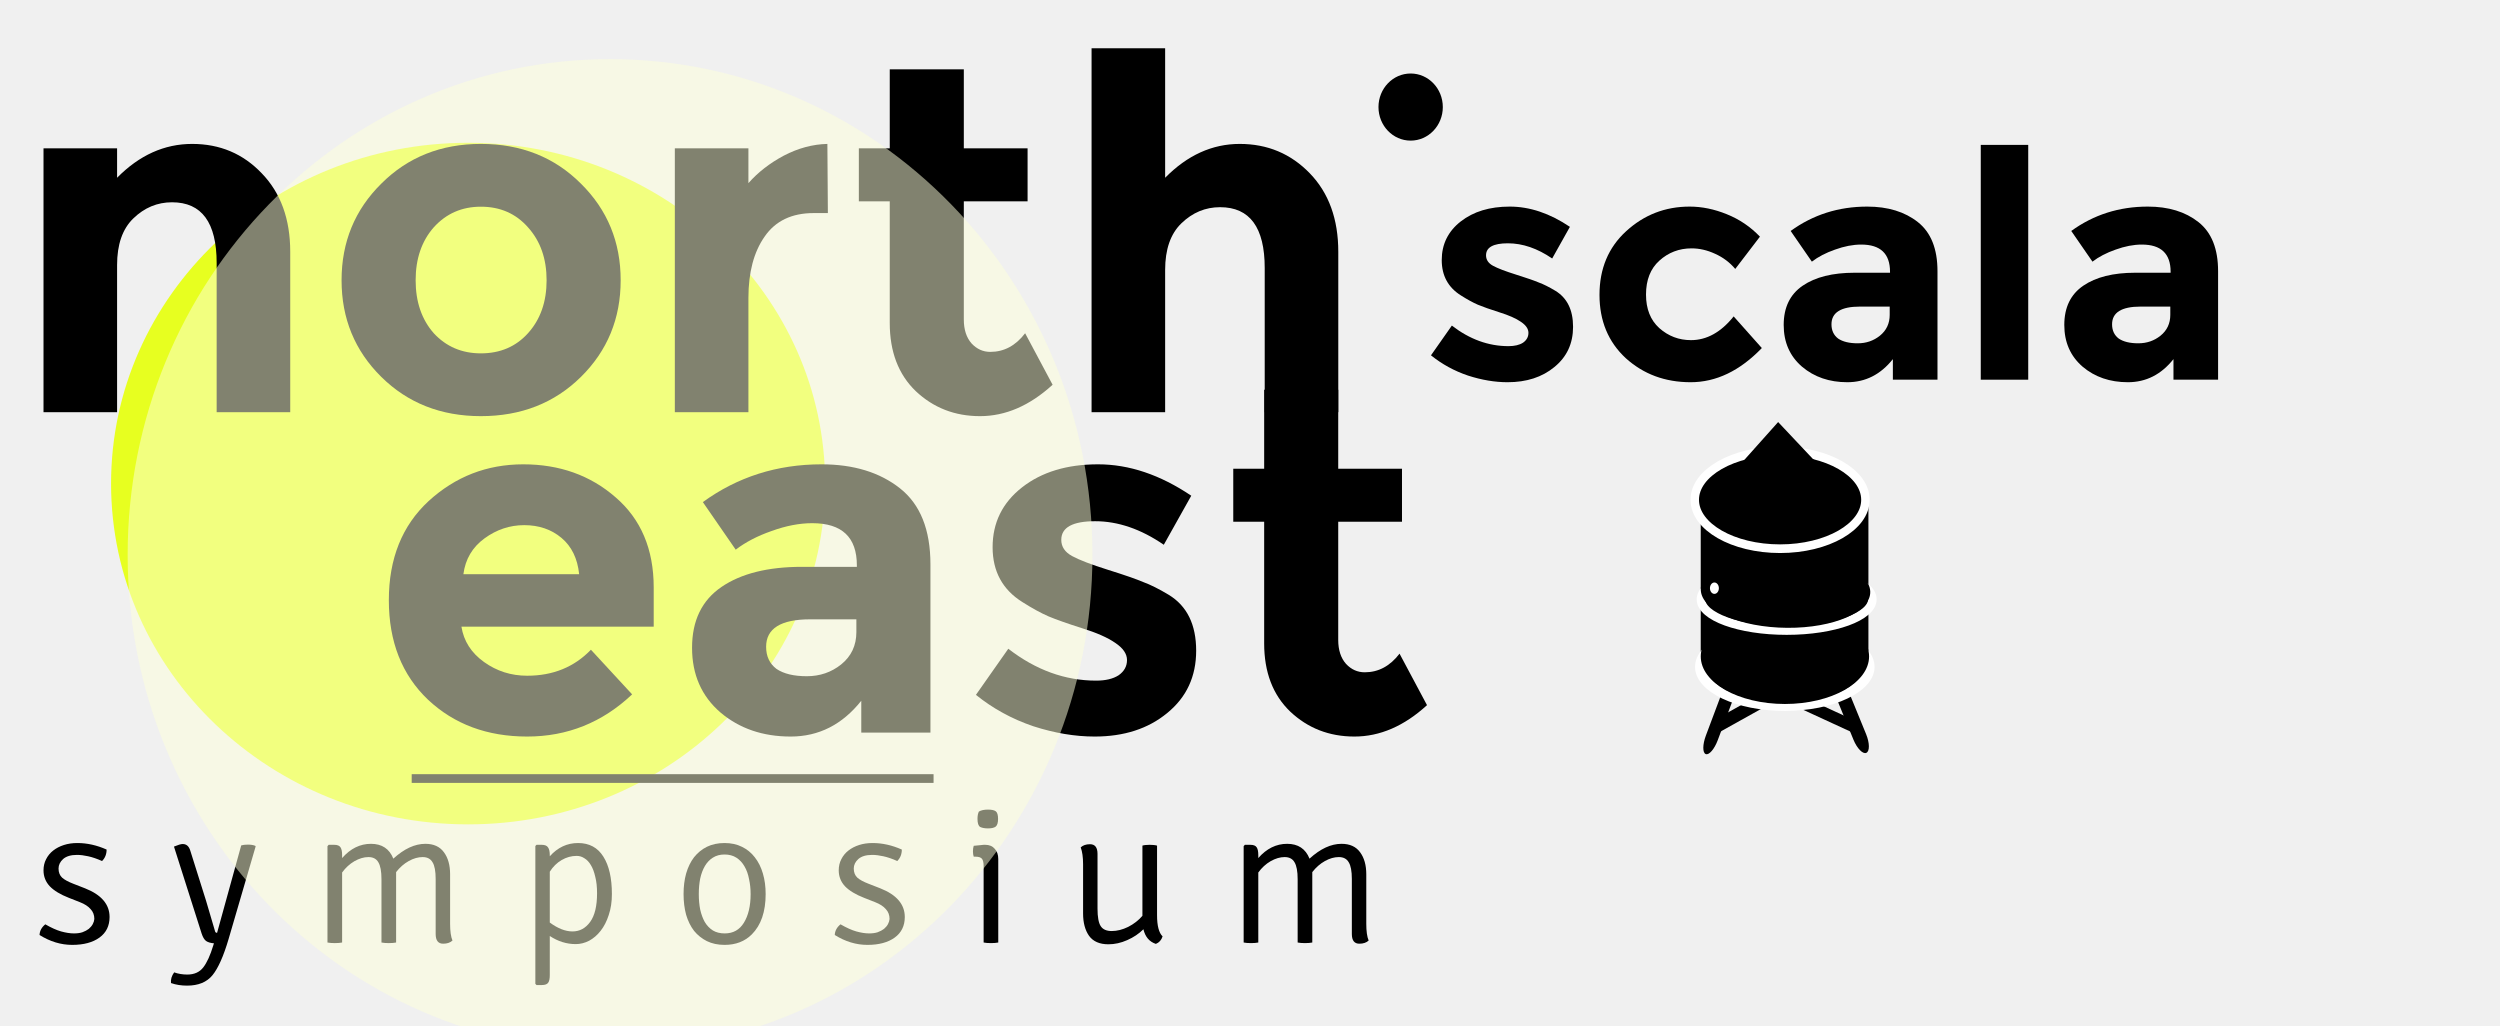
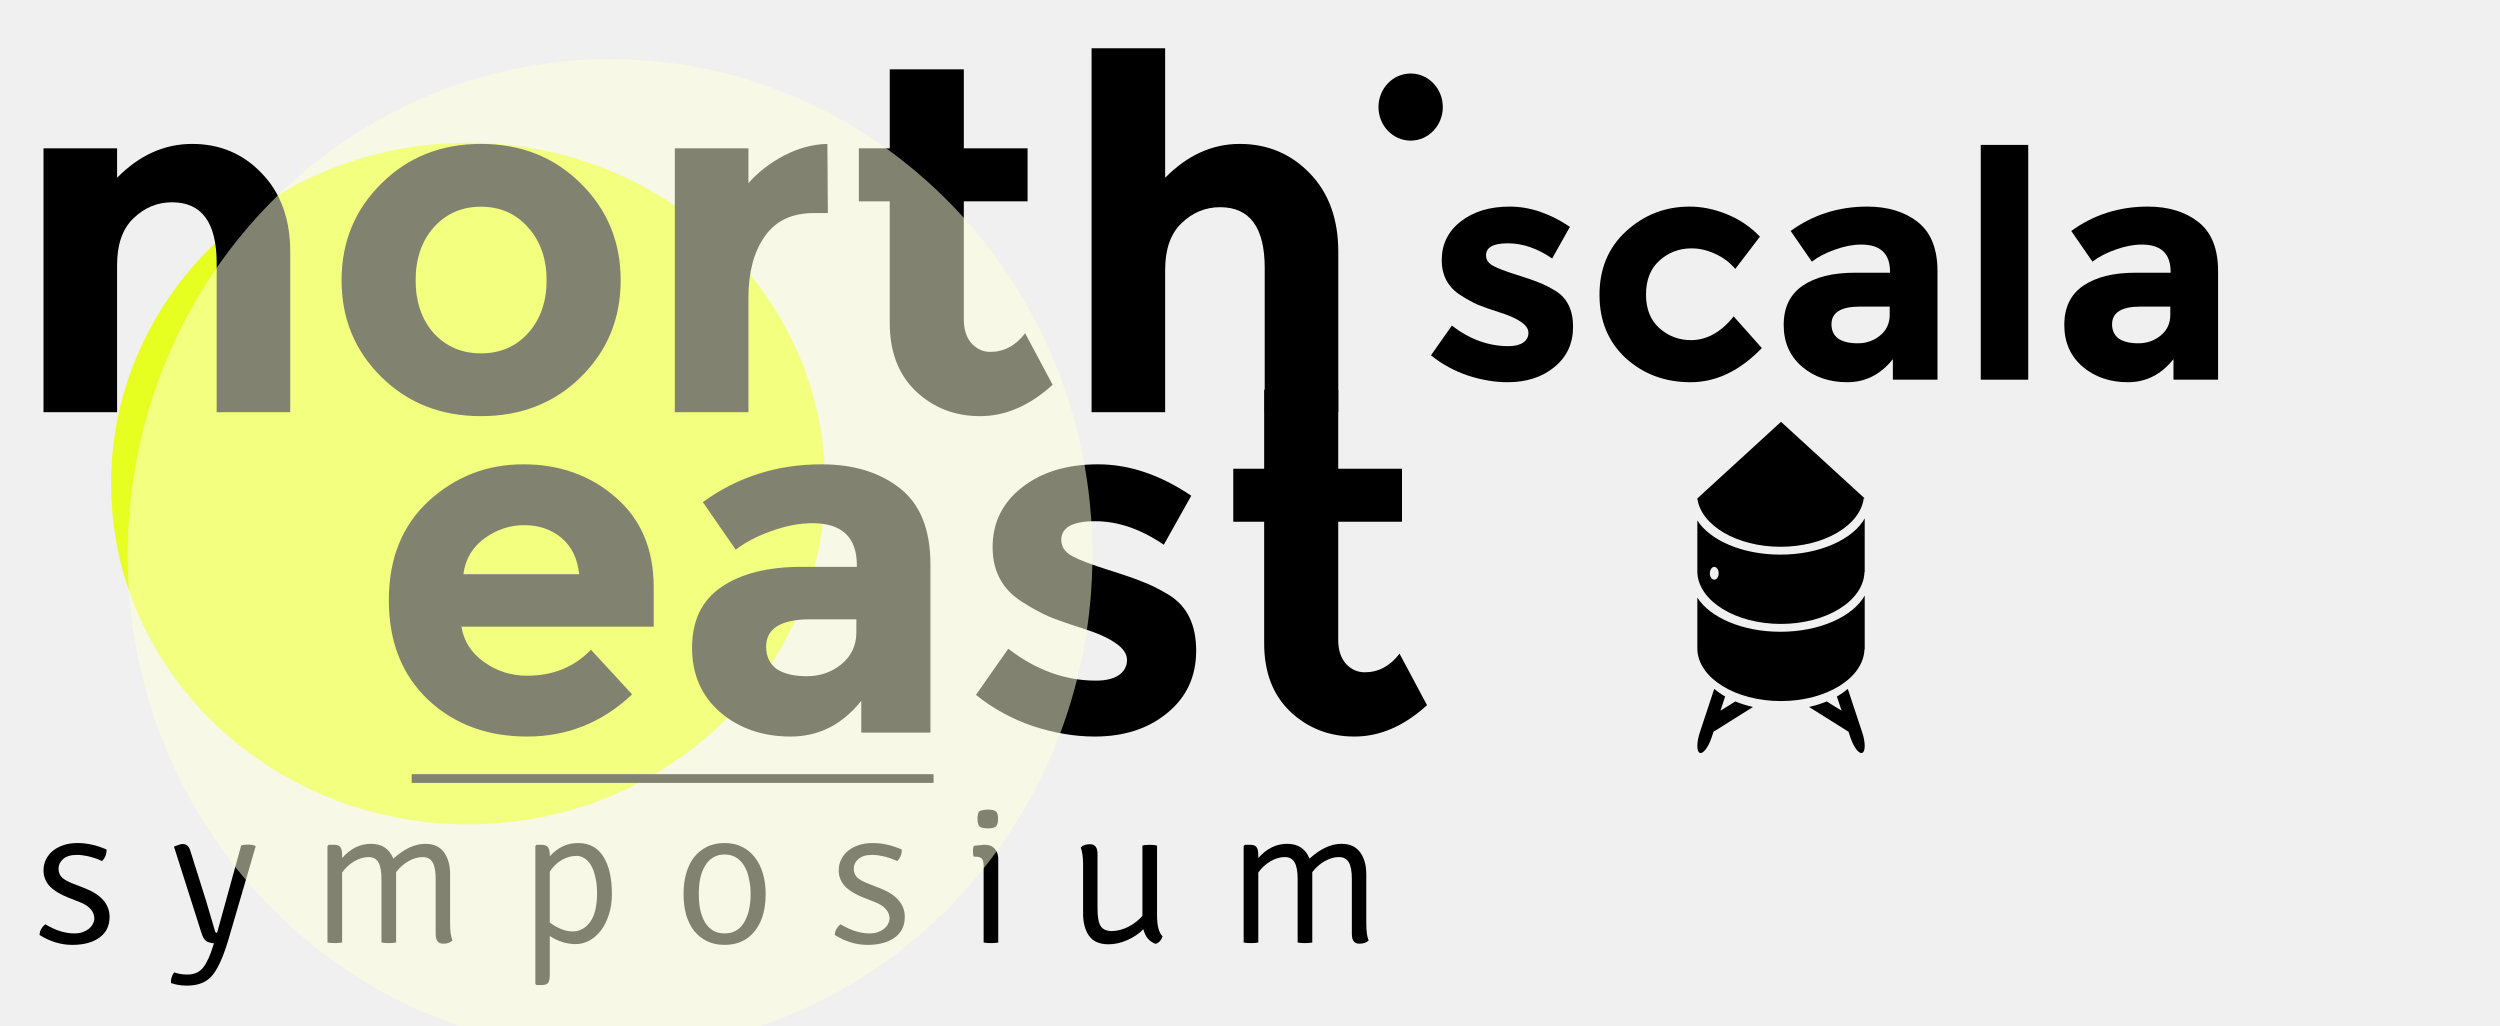
<svg xmlns="http://www.w3.org/2000/svg" width="632.011" height="259.172" id="svg2" version="1.1">
  <defs id="defs4">
    </defs>
  <g id="layer3" style="display:inline" transform="translate(5.984908,48.84875)">
    <rect style="fill:#000000;fill-opacity:0" id="rect3026" width="278.5" height="83.5" x="103" y="395.862" rx="14.293" ry="14.458" />
    <rect style="fill:#000000;fill-opacity:0" id="rect3028" width="238" height="94" x="109.5" y="384.362" rx="14.293" ry="14.458" />
    <rect style="fill:#000000;fill-opacity:0" id="rect3798" width="245.5" height="94.5" x="108.5" y="384.362" rx="14.293" ry="14.458" />
    <rect style="fill:#000000;fill-opacity:0" id="rect3800" width="272.5" height="127" x="103.5" y="388.362" rx="14.293" ry="14.458" />
    <path style="fill:#e7ff20;fill-opacity:0.997;stroke:none" id="path3821" d="m 231.938,102.591 c 0,52.698 -45.513,95.417 -101.656,95.417 -56.143,0 -101.656,-42.72 -101.656,-95.417 0,-52.698 45.513,-95.417 101.656,-95.417 56.143,0 101.656,42.72 101.656,95.417 z" transform="matrix(0.8878638,0,0,0.9029202,-3.322113,-19.22978)" />
  </g>
  <g id="layer2" style="display:none" transform="translate(5.984908,48.84875)">
    <text xml:space="preserve" style="font-size:124px;font-style:normal;font-variant:normal;font-weight:bold;font-stretch:normal;text-align:start;line-height:125%;letter-spacing:0px;word-spacing:0px;writing-mode:lr-tb;text-anchor:start;fill:#000000;fill-opacity:0.997;stroke:none;font-family:Montserrat;-inkscape-font-specification:Montserrat Bold" x="-3.789" y="55.362" id="text2987">
      <tspan id="tspan2989" x="-3.789" y="55.362">north</tspan>
    </text>
    <text xml:space="preserve" style="font-size:124px;font-style:normal;font-variant:normal;font-weight:bold;font-stretch:normal;text-align:start;line-height:125%;letter-spacing:0px;word-spacing:0px;writing-mode:lr-tb;text-anchor:start;fill:#000000;fill-opacity:0.997;stroke:none;font-family:Montserrat" x="86.687" y="136.362" id="text2991">
      <tspan id="tspan2993" x="86.687" y="136.362">east</tspan>
    </text>
  </g>
  <g transform="translate(5.984908,48.84875)" style="display:inline" id="g3030">
    <g style="font-size:124px;font-style:normal;font-variant:normal;font-weight:bold;font-stretch:normal;text-align:start;line-height:125%;letter-spacing:0px;word-spacing:0px;writing-mode:lr-tb;text-anchor:start;fill:#000000;fill-opacity:0.997;stroke:none;font-family:Montserrat;-inkscape-font-specification:Montserrat Bold" id="text3032">
      <path d="m 23.615,18.162 0,37.2 -18.6,0 0,-66.712 18.6,0 0,7.44 c 5.621,-5.704 11.945,-8.556 18.972,-8.556 7.027,6.7e-5 12.896,2.48 17.608,7.44 4.795,4.96 7.192,11.573 7.192,19.84 l 0,40.548 -18.6,0 0,-37.696 C 48.787,7.416 45.026,2.29 37.503,2.29 c -3.72,5.31e-5 -6.985,1.364 -9.796,4.092 -2.728,2.645 -4.092,6.572 -4.092,11.78" style="" id="path3041" />
      <path d="m 99.09,22.006 c -2.4e-5,5.456 1.529,9.92 4.588,13.392 3.141,3.389 7.109,5.084 11.904,5.084 4.877,1.4e-5 8.845,-1.695 11.904,-5.084 3.141,-3.472 4.712,-7.936 4.712,-13.392 -5e-5,-5.456 -1.571,-9.92 -4.712,-13.392 -3.059,-3.472 -7.027,-5.208 -11.904,-5.208 -4.795,5.2e-5 -8.763,1.736 -11.904,5.208 -3.059,3.472 -4.588,7.936 -4.588,13.392 m 51.832,0 c -7e-5,9.672 -3.348,17.815 -10.044,24.428 -6.696,6.613 -15.128,9.92 -25.296,9.92 -10.085,-10e-7 -18.476,-3.307 -25.172,-9.92 -6.696,-6.613 -10.044,-14.756 -10.044,-24.428 -5e-6,-9.672 3.348,-17.815 10.044,-24.428 6.696,-6.696 15.087,-10.044 25.172,-10.044 10.168,6.7e-5 18.6,3.348 25.296,10.044 6.696,6.613 10.044,14.756 10.044,24.428" style="" id="path3043" />
      <path d="m 199.709,5.018 c -5.539,5.04e-5 -9.672,1.984 -12.4,5.952 -2.728,3.885 -4.092,9.052 -4.092,15.5 l 0,28.892 -18.6,0 0,-66.712 18.6,0 0,8.804 c 2.397,-2.728 5.373,-5.043 8.928,-6.944 3.637,-1.901 7.316,-2.893 11.036,-2.976 l 0.124,17.484 -3.596,0" style="" id="path3045" />
      <path d="m 237.672,2.042 0,29.884 c -3e-5,2.563 0.661,4.588 1.984,6.076 1.323,1.405 2.893,2.108 4.712,2.108 3.472,1.5e-5 6.407,-1.571 8.804,-4.712 l 6.944,13.02 c -5.787,5.291 -11.904,7.936 -18.352,7.936 -6.365,-10e-7 -11.78,-2.108 -16.244,-6.324 -4.381,-4.216 -6.572,-9.961 -6.572,-17.236 l 0,-30.752 -7.812,0 0,-13.392 7.812,0 0,-19.964 18.724,0 0,19.964 16.12,0 0,13.392 -16.12,0" style="" id="path3047" />
      <path d="m 288.568,19.402 0,35.96 -18.6,0 0,-92.008 18.6,0 0,32.736 c 5.621,-5.704 11.904,-8.556 18.848,-8.556 7.027,6.7e-5 12.937,2.48 17.732,7.44 4.795,4.96 7.192,11.573 7.192,19.84 l 0,40.548 -18.6,0 0,-36.456 c -6e-5,-10.251 -3.761,-15.376 -11.284,-15.376 -3.72,5.18e-5 -6.985,1.364 -9.796,4.092 -2.728,2.645 -4.092,6.572 -4.092,11.78" style="" id="path3049" />
    </g>
    <g style="font-size:124px;font-style:normal;font-variant:normal;font-weight:bold;font-stretch:normal;text-align:start;line-height:125%;letter-spacing:0px;word-spacing:0px;writing-mode:lr-tb;text-anchor:start;fill:#000000;fill-opacity:0.997;stroke:none;font-family:Montserrat" id="text3036" transform="translate(0.5441265,0)">
      <path d="m 153.275,126.69 c -7.523,7.109 -16.368,10.664 -26.536,10.664 -10.085,0 -18.435,-3.1 -25.048,-9.3 -6.613,-6.283 -9.92,-14.673 -9.92,-25.172 -5e-6,-10.499 3.348,-18.848 10.044,-25.048 6.779,-6.2 14.756,-9.3 23.932,-9.3 9.176,6.8e-5 16.947,2.769 23.312,8.308 6.448,5.539 9.672,13.144 9.672,22.816 l 0,9.92 -48.608,0 c 0.579,3.637 2.48,6.613 5.704,8.928 3.224,2.315 6.861,3.472 10.912,3.472 6.531,2e-5 11.904,-2.191 16.12,-6.572 l 10.416,11.284 m -13.392,-30.38 c -0.413,-3.968 -1.901,-7.027 -4.464,-9.176 -2.563,-2.149 -5.704,-3.224 -9.424,-3.224 -3.637,5.3e-5 -6.985,1.116 -10.044,3.348 -3.059,2.232 -4.836,5.249 -5.332,9.052 l 29.264,0" id="path3052" />
      <path d="m 228.69,136.362 -17.484,0 0,-8.06 c -4.795,6.035 -10.747,9.052 -17.856,9.052 -7.027,0 -12.937,-2.025 -17.732,-6.076 -4.795,-4.133 -7.192,-9.589 -7.192,-16.368 -1e-5,-6.861 2.48,-11.987 7.44,-15.376 4.96,-3.389 11.739,-5.084 20.336,-5.084 l 13.888,0 0,-0.372 c -5e-5,-7.109 -3.761,-10.664 -11.284,-10.664 -3.224,5.3e-5 -6.655,0.661 -10.292,1.984 -3.555,1.24 -6.572,2.811 -9.052,4.712 l -8.308,-12.028 c 8.763,-6.365 18.765,-9.548 30.008,-9.548 8.101,6.8e-5 14.715,2.025 19.84,6.076 5.125,4.051 7.688,10.457 7.688,19.22 l 0,42.532 m -18.724,-25.42 0,-3.224 -11.656,0 c -7.44,3e-5 -11.16,2.315 -11.16,6.944 -3e-5,2.397 0.868,4.257 2.604,5.58 1.819,1.24 4.381,1.86 7.688,1.86 3.307,2e-5 6.2,-0.992 8.68,-2.976 2.563,-2.067 3.844,-4.795 3.844,-8.184" id="path3054" />
      <path d="m 295.867,115.654 c -6e-5,6.531 -2.439,11.78 -7.316,15.748 -4.795,3.968 -10.912,5.952 -18.352,5.952 -4.96,0 -10.127,-0.868 -15.5,-2.604 -5.373,-1.819 -10.209,-4.464 -14.508,-7.936 l 8.184,-11.656 c 6.944,5.373 14.343,8.06 22.196,8.06 2.397,10e-6 4.299,-0.455 5.704,-1.364 1.405,-0.992 2.108,-2.273 2.108,-3.844 -5e-5,-1.571 -0.992,-3.017 -2.976,-4.34 -1.901,-1.323 -4.712,-2.563 -8.432,-3.72 -3.637,-1.157 -6.448,-2.149 -8.432,-2.976 -1.901,-0.827 -4.092,-2.025 -6.572,-3.596 -5.043,-3.141 -7.564,-7.771 -7.564,-13.888 -1e-5,-6.2 2.48,-11.243 7.44,-15.128 4.96,-3.885 11.367,-5.828 19.22,-5.828 7.853,6.8e-5 15.707,2.645 23.56,7.936 l -6.944,12.4 c -5.787,-3.968 -11.573,-5.952 -17.36,-5.952 -5.704,5.4e-5 -8.556,1.571 -8.556,4.712 -3e-5,1.736 0.909,3.1 2.728,4.092 1.819,0.992 4.836,2.149 9.052,3.472 4.216,1.323 7.192,2.356 8.928,3.1 1.819,0.661 3.968,1.736 6.448,3.224 4.629,2.811 6.944,7.523 6.944,14.136" id="path3056" />
      <path d="m 331.781,83.042 0,29.884 c -4e-5,2.563 0.661,4.588 1.984,6.076 1.323,1.405 2.893,2.108 4.712,2.108 3.472,2e-5 6.407,-1.571 8.804,-4.712 l 6.944,13.02 c -5.787,5.291 -11.904,7.936 -18.352,7.936 -6.365,0 -11.78,-2.108 -16.244,-6.324 -4.381,-4.216 -6.572,-9.961 -6.572,-17.236 l 0,-30.752 -7.812,0 0,-13.392 7.812,0 0,-19.964 18.724,0 0,19.964 16.12,0 0,13.392 -16.12,0" id="path3058" />
    </g>
  </g>
  <g id="layer9" style="display:inline" transform="translate(5.984908,48.84875)">
    <path style="fill:#000000;fill-opacity:1;stroke:none" d="m 358.764,-21.783 c 0,4.686 -3.641,8.485 -8.132,8.485 -4.491,0 -8.132,-3.799 -8.132,-8.485 0,-4.686 3.641,-8.485 8.132,-8.485 4.491,0 8.132,3.799 8.132,8.485 z" id="path3033" />
  </g>
  <g id="layer8" style="display:none" transform="translate(5.984908,48.84875)">
    <g style="font-size:50px;font-style:normal;font-variant:normal;font-weight:300;font-stretch:normal;text-align:justify;line-height:50%;letter-spacing:13px;word-spacing:0px;writing-mode:lr-tb;text-anchor:start;fill:#000000;fill-opacity:0.997;stroke:none;font-family:Signika;-inkscape-font-specification:Signika Light" id="text4162">
      <path d="m 4.015,187.523 c 0.033,-1.033 0.517,-1.933 1.45,-2.7 1.5,0.867 2.833,1.467 4,1.8 1.2,0.333 2.283,0.5 3.25,0.5 0.833,0 1.55,-0.1 2.15,-0.3 0.633,-0.233 1.167,-0.517 1.6,-0.85 0.433,-0.367 0.767,-0.767 1,-1.2 0.233,-0.433 0.367,-0.867 0.4,-1.3 -1.5e-5,-1 -0.317,-1.833 -0.95,-2.5 -0.6,-0.7 -1.5,-1.283 -2.7,-1.75 l -2.8,-1.1 c -2.133,-0.833 -3.733,-1.8 -4.8,-2.9 -1.067,-1.133 -1.6,-2.483 -1.6,-4.05 -2.9e-6,-1.033 0.217,-1.967 0.65,-2.8 0.433,-0.867 1.033,-1.6 1.8,-2.2 0.767,-0.6 1.667,-1.067 2.7,-1.4 1.033,-0.333 2.167,-0.5 3.4,-0.5 2.467,3e-5 4.933,0.55 7.4,1.65 -1.8e-5,1.167 -0.383,2.133 -1.15,2.9 -1.267,-0.567 -2.433,-0.967 -3.5,-1.2 -1.033,-0.233 -1.983,-0.35 -2.85,-0.35 -1.533,2e-5 -2.7,0.35 -3.5,1.05 -0.767,0.7 -1.15,1.5 -1.15,2.4 -6.7e-6,0.967 0.3,1.733 0.9,2.3 0.6,0.533 1.55,1.05 2.85,1.55 l 2.95,1.15 c 4.133,1.633 6.2,4.05 6.2,7.25 -1.9e-5,2.233 -0.85,3.967 -2.55,5.2 -1.7,1.233 -4,1.85 -6.9,1.85 -2.833,0 -5.583,-0.833 -8.25,-2.5" id="path3085" />
      <path d="m 58.645,165.123 -6.85,23.45 c -1.267,4.3 -2.617,7.333 -4.05,9.1 -1.433,1.767 -3.583,2.65 -6.45,2.65 -1.467,-1e-5 -2.817,-0.217 -4.05,-0.65 -0.1,-0.933 0.167,-1.833 0.8,-2.7 1.033,0.367 2.133,0.55 3.3,0.55 1.767,-1e-5 3.117,-0.6 4.05,-1.8 0.933,-1.2 1.783,-3.067 2.55,-5.6 l 0.15,-0.5 c -0.867,-0.067 -1.533,-0.267 -2,-0.6 -0.433,-0.333 -0.8,-0.95 -1.1,-1.85 l -7,-22 c 1.033,-0.433 1.767,-0.65 2.2,-0.65 0.967,3e-5 1.617,0.583 1.95,1.75 l 3.95,12.55 c 0.133,0.4 0.9,3 2.3,7.8 0.067,0.233 0.233,0.35 0.5,0.35 l 6.1,-22.1 c 0.433,-0.133 1,-0.2 1.7,-0.2 0.733,3e-5 1.35,0.1 1.85,0.3 l 0.1,0.15" id="path3087" />
      <path d="m 90.453,173.423 c -1.8e-5,-2 -0.267,-3.433 -0.8,-4.3 -0.5,-0.867 -1.333,-1.3 -2.5,-1.3 -1.133,2e-5 -2.317,0.35 -3.55,1.05 -1.2,0.7 -2.233,1.65 -3.1,2.85 l 0,17.7 c -0.5,0.1 -1.117,0.15 -1.85,0.15 -0.733,0 -1.35,-0.05 -1.85,-0.15 l 0,-24.35 0.3,-0.35 1.4,0 c 0.8,3e-5 1.333,0.217 1.6,0.65 0.267,0.4 0.4,1.05 0.4,1.95 l 0,0.75 c 2.1,-2.4 4.533,-3.6 7.3,-3.6 2.767,3e-5 4.65,1.25 5.65,3.75 2.733,-2.5 5.433,-3.75 8.1,-3.75 2.1,3e-5 3.667,0.717 4.7,2.15 1.033,1.4 1.55,3.25 1.55,5.55 l 0,12.5 c -3e-5,1.9 0.2,3.317 0.6,4.25 -0.567,0.533 -1.35,0.8 -2.35,0.8 -1.267,0 -1.9,-0.817 -1.9,-2.45 l 0,-13.9 c -3e-5,-2 -0.267,-3.417 -0.8,-4.25 -0.5,-0.867 -1.333,-1.3 -2.5,-1.3 -1.133,2e-5 -2.3,0.333 -3.5,1 -1.2,0.667 -2.267,1.6 -3.2,2.8 l 0,17.8 c -0.5,0.1 -1.117,0.15 -1.85,0.15 -0.733,0 -1.35,-0.05 -1.85,-0.15 l 0,-16" id="path3089" />
      <path d="m 133.004,187.773 0,9.9 c 0,0.9 -0.133,1.533 -0.4,1.9 -0.267,0.4 -0.8,0.6 -1.6,0.6 l -1.35,0 -0.3,-0.3 0,-34.85 0.3,-0.3 1.3,0 c 0.8,3e-5 1.333,0.217 1.6,0.65 0.3,0.4 0.45,1.067 0.45,2 l 0,0.25 c 2,-2.233 4.383,-3.35 7.15,-3.35 2.833,3e-5 4.967,1.15 6.4,3.45 1.433,2.267 2.15,5.417 2.15,9.45 -2e-5,1.967 -0.267,3.733 -0.8,5.3 -0.5,1.567 -1.183,2.9 -2.05,4 -0.833,1.067 -1.8,1.9 -2.9,2.5 -1.1,0.567 -2.233,0.85 -3.4,0.85 -2.3,0 -4.483,-0.683 -6.55,-2.05 m 0,-16.25 0,12.85 c 2.033,1.5 3.95,2.25 5.75,2.25 1.8,0 3.283,-0.8 4.45,-2.4 1.167,-1.6 1.75,-4.017 1.75,-7.25 -2e-5,-1.6 -0.15,-2.983 -0.45,-4.15 -0.267,-1.2 -0.633,-2.183 -1.1,-2.95 -0.467,-0.8 -1.017,-1.383 -1.65,-1.75 -0.6,-0.4 -1.25,-0.6 -1.95,-0.6 -1.333,2e-5 -2.6,0.35 -3.8,1.05 -1.2,0.7 -2.2,1.683 -3,2.95" id="path3091" />
      <path d="m 184.074,187.373 c -1.767,1.767 -4.067,2.65 -6.9,2.65 -1.667,0 -3.15,-0.317 -4.45,-0.95 -1.267,-0.633 -2.35,-1.5 -3.25,-2.6 -0.867,-1.133 -1.533,-2.483 -2,-4.05 -0.433,-1.6 -0.65,-3.35 -0.65,-5.25 -1e-5,-1.9 0.217,-3.633 0.65,-5.2 0.467,-1.6 1.133,-2.967 2,-4.1 0.9,-1.133 1.983,-2.017 3.25,-2.65 1.3,-0.633 2.783,-0.95 4.45,-0.95 1.667,3e-5 3.133,0.317 4.4,0.95 1.3,0.633 2.383,1.517 3.25,2.65 0.9,1.133 1.583,2.5 2.05,4.1 0.467,1.567 0.7,3.3 0.7,5.2 -3e-5,4.467 -1.167,7.867 -3.5,10.2 m -6.85,-0.25 c 2.133,0 3.75,-0.9 4.85,-2.7 1.133,-1.833 1.7,-4.25 1.7,-7.25 -2e-5,-1.333 -0.133,-2.6 -0.4,-3.8 -0.233,-1.233 -0.617,-2.3 -1.15,-3.2 -0.533,-0.933 -1.217,-1.667 -2.05,-2.2 -0.833,-0.533 -1.833,-0.8 -3,-0.8 -1.133,2e-5 -2.117,0.267 -2.95,0.8 -0.8,0.5 -1.467,1.2 -2,2.1 -0.533,0.9 -0.933,1.967 -1.2,3.2 -0.233,1.2 -0.35,2.5 -0.35,3.9 -1e-5,1.4 0.117,2.7 0.35,3.9 0.267,1.2 0.65,2.25 1.15,3.15 0.533,0.9 1.217,1.617 2.05,2.15 0.833,0.5 1.833,0.75 3,0.75" id="path3093" />
      <path d="m 205.05,187.523 c 0.033,-1.033 0.517,-1.933 1.45,-2.7 1.5,0.867 2.833,1.467 4,1.8 1.2,0.333 2.283,0.5 3.25,0.5 0.833,0 1.55,-0.1 2.15,-0.3 0.633,-0.233 1.167,-0.517 1.6,-0.85 0.433,-0.367 0.767,-0.767 1,-1.2 0.233,-0.433 0.367,-0.867 0.4,-1.3 -2e-5,-1 -0.317,-1.833 -0.95,-2.5 -0.6,-0.7 -1.5,-1.283 -2.7,-1.75 l -2.8,-1.1 c -2.133,-0.833 -3.733,-1.8 -4.8,-2.9 -1.067,-1.133 -1.6,-2.483 -1.6,-4.05 0,-1.033 0.217,-1.967 0.65,-2.8 0.433,-0.867 1.033,-1.6 1.8,-2.2 0.767,-0.6 1.667,-1.067 2.7,-1.4 1.033,-0.333 2.167,-0.5 3.4,-0.5 2.467,3e-5 4.933,0.55 7.4,1.65 -2e-5,1.167 -0.383,2.133 -1.15,2.9 -1.267,-0.567 -2.433,-0.967 -3.5,-1.2 -1.033,-0.233 -1.983,-0.35 -2.85,-0.35 -1.533,2e-5 -2.7,0.35 -3.5,1.05 -0.767,0.7 -1.15,1.5 -1.15,2.4 -10e-6,0.967 0.3,1.733 0.9,2.3 0.6,0.533 1.55,1.05 2.85,1.55 l 2.95,1.15 c 4.133,1.633 6.2,4.05 6.2,7.25 -2e-5,2.233 -0.85,3.967 -2.55,5.2 -1.7,1.233 -4,1.85 -6.9,1.85 -2.833,0 -5.583,-0.833 -8.25,-2.5" id="path3095" />
      <path d="m 246.38,168.323 0,21.1 c -0.5,0.1 -1.117,0.15 -1.85,0.15 -0.733,0 -1.35,-0.05 -1.85,-0.15 l 0,-19.3 c -10e-6,-0.933 -0.15,-1.567 -0.45,-1.9 -0.3,-0.333 -0.833,-0.5 -1.6,-0.5 l -0.45,0 c -0.133,-0.367 -0.2,-0.817 -0.2,-1.35 -1e-5,-0.533 0.067,-1 0.2,-1.4 0.633,-0.067 1.15,-0.117 1.55,-0.15 0.4,-0.067 0.717,-0.1 0.95,-0.1 l 0.4,0 c 1.033,3e-5 1.833,0.333 2.4,1 0.6,0.633 0.9,1.5 0.9,2.6 m -4.9,-12 c 0.533,-0.333 1.3,-0.5 2.3,-0.5 0.967,4e-5 1.633,0.15 2,0.45 0.367,0.3 0.55,0.933 0.55,1.9 -1e-5,0.967 -0.2,1.617 -0.6,1.95 -0.4,0.3 -1.05,0.45 -1.95,0.45 -0.8,3e-5 -1.45,-0.117 -1.95,-0.35 -0.467,-0.267 -0.7,-0.95 -0.7,-2.05 -1e-5,-0.767 0.117,-1.383 0.35,-1.85" id="path3097" />
      <path d="m 267.823,182.073 0,-12.45 c 0,-1.767 -0.2,-3.183 -0.6,-4.25 0.567,-0.533 1.35,-0.8 2.35,-0.8 1.267,3e-5 1.9,0.817 1.9,2.45 l 0,13.85 c 0,2.1 0.267,3.567 0.8,4.4 0.533,0.833 1.467,1.25 2.8,1.25 1.333,0 2.717,-0.35 4.15,-1.05 1.433,-0.733 2.633,-1.667 3.6,-2.8 l 0,-17.75 c 0.2,-0.067 0.467,-0.117 0.8,-0.15 0.333,-0.033 0.683,-0.05 1.05,-0.05 0.367,3e-5 0.7,0.017 1,0.05 0.333,0.033 0.617,0.083 0.85,0.15 l 0,17.6 c -2e-5,2.667 0.467,4.45 1.4,5.35 -0.3,0.933 -0.867,1.567 -1.7,1.9 -1.633,-0.533 -2.683,-1.767 -3.15,-3.7 -1.133,1.133 -2.5,2.05 -4.1,2.75 -1.567,0.7 -3.15,1.05 -4.75,1.05 -2.233,0 -3.867,-0.717 -4.9,-2.15 -1,-1.433 -1.5,-3.317 -1.5,-5.65" id="path3099" />
      <path d="m 322.067,173.423 c -10e-6,-2 -0.267,-3.433 -0.8,-4.3 -0.5,-0.867 -1.333,-1.3 -2.5,-1.3 -1.133,2e-5 -2.317,0.35 -3.55,1.05 -1.2,0.7 -2.233,1.65 -3.1,2.85 l 0,17.7 c -0.5,0.1 -1.117,0.15 -1.85,0.15 -0.733,0 -1.35,-0.05 -1.85,-0.15 l 0,-24.35 0.3,-0.35 1.4,0 c 0.8,3e-5 1.333,0.217 1.6,0.65 0.267,0.4 0.4,1.05 0.4,1.95 l 0,0.75 c 2.1,-2.4 4.533,-3.6 7.3,-3.6 2.767,3e-5 4.65,1.25 5.65,3.75 2.733,-2.5 5.433,-3.75 8.1,-3.75 2.1,3e-5 3.667,0.717 4.7,2.15 1.033,1.4 1.55,3.25 1.55,5.55 l 0,12.5 c -3e-5,1.9 0.2,3.317 0.6,4.25 -0.567,0.533 -1.35,0.8 -2.35,0.8 -1.267,0 -1.9,-0.817 -1.9,-2.45 l 0,-13.9 c -3e-5,-2 -0.267,-3.417 -0.8,-4.25 -0.5,-0.867 -1.333,-1.3 -2.5,-1.3 -1.133,2e-5 -2.3,0.333 -3.5,1 -1.2,0.667 -2.267,1.6 -3.2,2.8 l 0,17.8 c -0.5,0.1 -1.117,0.15 -1.85,0.15 -0.733,0 -1.35,-0.05 -1.85,-0.15 l 0,-16" id="path3101" />
    </g>
  </g>
  <g transform="translate(5.984908,48.84875)" style="display:inline" id="g3078">
    <g style="font-size:50px;font-style:normal;font-variant:normal;font-weight:300;font-stretch:normal;text-align:justify;line-height:50%;letter-spacing:13px;word-spacing:0px;writing-mode:lr-tb;text-anchor:start;fill:#000000;fill-opacity:0.997;stroke:none;font-family:Signika;-inkscape-font-specification:Signika Light" id="text3080">
      <path d="m 4.015,187.523 c 0.033,-1.033 0.517,-1.933 1.45,-2.7 1.5,0.867 2.833,1.467 4,1.8 1.2,0.333 2.283,0.5 3.25,0.5 0.833,0 1.55,-0.1 2.15,-0.3 0.633,-0.233 1.167,-0.517 1.6,-0.85 0.433,-0.367 0.767,-0.767 1,-1.2 0.233,-0.433 0.367,-0.867 0.4,-1.3 -1.5e-5,-1 -0.317,-1.833 -0.95,-2.5 -0.6,-0.7 -1.5,-1.283 -2.7,-1.75 l -2.8,-1.1 c -2.133,-0.833 -3.733,-1.8 -4.8,-2.9 -1.067,-1.133 -1.6,-2.483 -1.6,-4.05 -2.9e-6,-1.033 0.217,-1.967 0.65,-2.8 0.433,-0.867 1.033,-1.6 1.8,-2.2 0.767,-0.6 1.667,-1.067 2.7,-1.4 1.033,-0.333 2.167,-0.5 3.4,-0.5 2.467,3e-5 4.933,0.55 7.4,1.65 -1.8e-5,1.167 -0.383,2.133 -1.15,2.9 -1.267,-0.567 -2.433,-0.967 -3.5,-1.2 -1.033,-0.233 -1.983,-0.35 -2.85,-0.35 -1.533,2e-5 -2.7,0.35 -3.5,1.05 -0.767,0.7 -1.15,1.5 -1.15,2.4 -6.7e-6,0.967 0.3,1.733 0.9,2.3 0.6,0.533 1.55,1.05 2.85,1.55 l 2.95,1.15 c 4.133,1.633 6.2,4.05 6.2,7.25 -1.9e-5,2.233 -0.85,3.967 -2.55,5.2 -1.7,1.233 -4,1.85 -6.9,1.85 -2.833,0 -5.583,-0.833 -8.25,-2.5" style="" id="path3060" />
      <path d="m 58.645,165.123 -6.85,23.45 c -1.267,4.3 -2.617,7.333 -4.05,9.1 -1.433,1.767 -3.583,2.65 -6.45,2.65 -1.467,-1e-5 -2.817,-0.217 -4.05,-0.65 -0.1,-0.933 0.167,-1.833 0.8,-2.7 1.033,0.367 2.133,0.55 3.3,0.55 1.767,-1e-5 3.117,-0.6 4.05,-1.8 0.933,-1.2 1.783,-3.067 2.55,-5.6 l 0.15,-0.5 c -0.867,-0.067 -1.533,-0.267 -2,-0.6 -0.433,-0.333 -0.8,-0.95 -1.1,-1.85 l -7,-22 c 1.033,-0.433 1.767,-0.65 2.2,-0.65 0.967,3e-5 1.617,0.583 1.95,1.75 l 3.95,12.55 c 0.133,0.4 0.9,3 2.3,7.8 0.067,0.233 0.233,0.35 0.5,0.35 l 6.1,-22.1 c 0.433,-0.133 1,-0.2 1.7,-0.2 0.733,3e-5 1.35,0.1 1.85,0.3 l 0.1,0.15" style="" id="path3062" />
      <path d="m 90.453,173.423 c -1.8e-5,-2 -0.267,-3.433 -0.8,-4.3 -0.5,-0.867 -1.333,-1.3 -2.5,-1.3 -1.133,2e-5 -2.317,0.35 -3.55,1.05 -1.2,0.7 -2.233,1.65 -3.1,2.85 l 0,17.7 c -0.5,0.1 -1.117,0.15 -1.85,0.15 -0.733,0 -1.35,-0.05 -1.85,-0.15 l 0,-24.35 0.3,-0.35 1.4,0 c 0.8,3e-5 1.333,0.217 1.6,0.65 0.267,0.4 0.4,1.05 0.4,1.95 l 0,0.75 c 2.1,-2.4 4.533,-3.6 7.3,-3.6 2.767,3e-5 4.65,1.25 5.65,3.75 2.733,-2.5 5.433,-3.75 8.1,-3.75 2.1,3e-5 3.667,0.717 4.7,2.15 1.033,1.4 1.55,3.25 1.55,5.55 l 0,12.5 c -3e-5,1.9 0.2,3.317 0.6,4.25 -0.567,0.533 -1.35,0.8 -2.35,0.8 -1.267,0 -1.9,-0.817 -1.9,-2.45 l 0,-13.9 c -3e-5,-2 -0.267,-3.417 -0.8,-4.25 -0.5,-0.867 -1.333,-1.3 -2.5,-1.3 -1.133,2e-5 -2.3,0.333 -3.5,1 -1.2,0.667 -2.267,1.6 -3.2,2.8 l 0,17.8 c -0.5,0.1 -1.117,0.15 -1.85,0.15 -0.733,0 -1.35,-0.05 -1.85,-0.15 l 0,-16" style="" id="path3064" />
      <path d="m 133.004,187.773 0,9.9 c 0,0.9 -0.133,1.533 -0.4,1.9 -0.267,0.4 -0.8,0.6 -1.6,0.6 l -1.35,0 -0.3,-0.3 0,-34.85 0.3,-0.3 1.3,0 c 0.8,3e-5 1.333,0.217 1.6,0.65 0.3,0.4 0.45,1.067 0.45,2 l 0,0.25 c 2,-2.233 4.383,-3.35 7.15,-3.35 2.833,3e-5 4.967,1.15 6.4,3.45 1.433,2.267 2.15,5.417 2.15,9.45 -2e-5,1.967 -0.267,3.733 -0.8,5.3 -0.5,1.567 -1.183,2.9 -2.05,4 -0.833,1.067 -1.8,1.9 -2.9,2.5 -1.1,0.567 -2.233,0.85 -3.4,0.85 -2.3,0 -4.483,-0.683 -6.55,-2.05 m 0,-16.25 0,12.85 c 2.033,1.5 3.95,2.25 5.75,2.25 1.8,0 3.283,-0.8 4.45,-2.4 1.167,-1.6 1.75,-4.017 1.75,-7.25 -2e-5,-1.6 -0.15,-2.983 -0.45,-4.15 -0.267,-1.2 -0.633,-2.183 -1.1,-2.95 -0.467,-0.8 -1.017,-1.383 -1.65,-1.75 -0.6,-0.4 -1.25,-0.6 -1.95,-0.6 -1.333,2e-5 -2.6,0.35 -3.8,1.05 -1.2,0.7 -2.2,1.683 -3,2.95" style="" id="path3066" />
      <path d="m 184.074,187.373 c -1.767,1.767 -4.067,2.65 -6.9,2.65 -1.667,0 -3.15,-0.317 -4.45,-0.95 -1.267,-0.633 -2.35,-1.5 -3.25,-2.6 -0.867,-1.133 -1.533,-2.483 -2,-4.05 -0.433,-1.6 -0.65,-3.35 -0.65,-5.25 -1e-5,-1.9 0.217,-3.633 0.65,-5.2 0.467,-1.6 1.133,-2.967 2,-4.1 0.9,-1.133 1.983,-2.017 3.25,-2.65 1.3,-0.633 2.783,-0.95 4.45,-0.95 1.667,3e-5 3.133,0.317 4.4,0.95 1.3,0.633 2.383,1.517 3.25,2.65 0.9,1.133 1.583,2.5 2.05,4.1 0.467,1.567 0.7,3.3 0.7,5.2 -3e-5,4.467 -1.167,7.867 -3.5,10.2 m -6.85,-0.25 c 2.133,0 3.75,-0.9 4.85,-2.7 1.133,-1.833 1.7,-4.25 1.7,-7.25 -2e-5,-1.333 -0.133,-2.6 -0.4,-3.8 -0.233,-1.233 -0.617,-2.3 -1.15,-3.2 -0.533,-0.933 -1.217,-1.667 -2.05,-2.2 -0.833,-0.533 -1.833,-0.8 -3,-0.8 -1.133,2e-5 -2.117,0.267 -2.95,0.8 -0.8,0.5 -1.467,1.2 -2,2.1 -0.533,0.9 -0.933,1.967 -1.2,3.2 -0.233,1.2 -0.35,2.5 -0.35,3.9 -1e-5,1.4 0.117,2.7 0.35,3.9 0.267,1.2 0.65,2.25 1.15,3.15 0.533,0.9 1.217,1.617 2.05,2.15 0.833,0.5 1.833,0.75 3,0.75" style="" id="path3068" />
      <path d="m 205.05,187.523 c 0.033,-1.033 0.517,-1.933 1.45,-2.7 1.5,0.867 2.833,1.467 4,1.8 1.2,0.333 2.283,0.5 3.25,0.5 0.833,0 1.55,-0.1 2.15,-0.3 0.633,-0.233 1.167,-0.517 1.6,-0.85 0.433,-0.367 0.767,-0.767 1,-1.2 0.233,-0.433 0.367,-0.867 0.4,-1.3 -2e-5,-1 -0.317,-1.833 -0.95,-2.5 -0.6,-0.7 -1.5,-1.283 -2.7,-1.75 l -2.8,-1.1 c -2.133,-0.833 -3.733,-1.8 -4.8,-2.9 -1.067,-1.133 -1.6,-2.483 -1.6,-4.05 0,-1.033 0.217,-1.967 0.65,-2.8 0.433,-0.867 1.033,-1.6 1.8,-2.2 0.767,-0.6 1.667,-1.067 2.7,-1.4 1.033,-0.333 2.167,-0.5 3.4,-0.5 2.467,3e-5 4.933,0.55 7.4,1.65 -2e-5,1.167 -0.383,2.133 -1.15,2.9 -1.267,-0.567 -2.433,-0.967 -3.5,-1.2 -1.033,-0.233 -1.983,-0.35 -2.85,-0.35 -1.533,2e-5 -2.7,0.35 -3.5,1.05 -0.767,0.7 -1.15,1.5 -1.15,2.4 -10e-6,0.967 0.3,1.733 0.9,2.3 0.6,0.533 1.55,1.05 2.85,1.55 l 2.95,1.15 c 4.133,1.633 6.2,4.05 6.2,7.25 -2e-5,2.233 -0.85,3.967 -2.55,5.2 -1.7,1.233 -4,1.85 -6.9,1.85 -2.833,0 -5.583,-0.833 -8.25,-2.5" style="" id="path3070" />
      <path d="m 246.38,168.323 0,21.1 c -0.5,0.1 -1.117,0.15 -1.85,0.15 -0.733,0 -1.35,-0.05 -1.85,-0.15 l 0,-19.3 c -10e-6,-0.933 -0.15,-1.567 -0.45,-1.9 -0.3,-0.333 -0.833,-0.5 -1.6,-0.5 l -0.45,0 c -0.133,-0.367 -0.2,-0.817 -0.2,-1.35 -1e-5,-0.533 0.067,-1 0.2,-1.4 0.633,-0.067 1.15,-0.117 1.55,-0.15 0.4,-0.067 0.717,-0.1 0.95,-0.1 l 0.4,0 c 1.033,3e-5 1.833,0.333 2.4,1 0.6,0.633 0.9,1.5 0.9,2.6 m -4.9,-12 c 0.533,-0.333 1.3,-0.5 2.3,-0.5 0.967,4e-5 1.633,0.15 2,0.45 0.367,0.3 0.55,0.933 0.55,1.9 -1e-5,0.967 -0.2,1.617 -0.6,1.95 -0.4,0.3 -1.05,0.45 -1.95,0.45 -0.8,3e-5 -1.45,-0.117 -1.95,-0.35 -0.467,-0.267 -0.7,-0.95 -0.7,-2.05 -1e-5,-0.767 0.117,-1.383 0.35,-1.85" style="" id="path3072" />
      <path d="m 267.823,182.073 0,-12.45 c 0,-1.767 -0.2,-3.183 -0.6,-4.25 0.567,-0.533 1.35,-0.8 2.35,-0.8 1.267,3e-5 1.9,0.817 1.9,2.45 l 0,13.85 c 0,2.1 0.267,3.567 0.8,4.4 0.533,0.833 1.467,1.25 2.8,1.25 1.333,0 2.717,-0.35 4.15,-1.05 1.433,-0.733 2.633,-1.667 3.6,-2.8 l 0,-17.75 c 0.2,-0.067 0.467,-0.117 0.8,-0.15 0.333,-0.033 0.683,-0.05 1.05,-0.05 0.367,3e-5 0.7,0.017 1,0.05 0.333,0.033 0.617,0.083 0.85,0.15 l 0,17.6 c -2e-5,2.667 0.467,4.45 1.4,5.35 -0.3,0.933 -0.867,1.567 -1.7,1.9 -1.633,-0.533 -2.683,-1.767 -3.15,-3.7 -1.133,1.133 -2.5,2.05 -4.1,2.75 -1.567,0.7 -3.15,1.05 -4.75,1.05 -2.233,0 -3.867,-0.717 -4.9,-2.15 -1,-1.433 -1.5,-3.317 -1.5,-5.65" style="" id="path3074" />
      <path d="m 322.067,173.423 c -10e-6,-2 -0.267,-3.433 -0.8,-4.3 -0.5,-0.867 -1.333,-1.3 -2.5,-1.3 -1.133,2e-5 -2.317,0.35 -3.55,1.05 -1.2,0.7 -2.233,1.65 -3.1,2.85 l 0,17.7 c -0.5,0.1 -1.117,0.15 -1.85,0.15 -0.733,0 -1.35,-0.05 -1.85,-0.15 l 0,-24.35 0.3,-0.35 1.4,0 c 0.8,3e-5 1.333,0.217 1.6,0.65 0.267,0.4 0.4,1.05 0.4,1.95 l 0,0.75 c 2.1,-2.4 4.533,-3.6 7.3,-3.6 2.767,3e-5 4.65,1.25 5.65,3.75 2.733,-2.5 5.433,-3.75 8.1,-3.75 2.1,3e-5 3.667,0.717 4.7,2.15 1.033,1.4 1.55,3.25 1.55,5.55 l 0,12.5 c -3e-5,1.9 0.2,3.317 0.6,4.25 -0.567,0.533 -1.35,0.8 -2.35,0.8 -1.267,0 -1.9,-0.817 -1.9,-2.45 l 0,-13.9 c -3e-5,-2 -0.267,-3.417 -0.8,-4.25 -0.5,-0.867 -1.333,-1.3 -2.5,-1.3 -1.133,2e-5 -2.3,0.333 -3.5,1 -1.2,0.667 -2.267,1.6 -3.2,2.8 l 0,17.8 c -0.5,0.1 -1.117,0.15 -1.85,0.15 -0.733,0 -1.35,-0.05 -1.85,-0.15 l 0,-16" style="" id="path3076" />
    </g>
  </g>
  <g id="layer10" transform="translate(5.984908,48.84875)" style="display:none">
    <text xml:space="preserve" style="font-size:80px;font-style:normal;font-variant:normal;font-weight:bold;font-stretch:normal;text-align:start;line-height:125%;letter-spacing:0px;word-spacing:0px;writing-mode:lr-tb;text-anchor:start;fill:#000000;fill-opacity:0.997;stroke:none;font-family:Montserrat" x="373.612" y="47.139" id="text3805">
      <tspan id="tspan3807" x="373.612" y="47.139">scala</tspan>
    </text>
  </g>
  <g style="display:inline" transform="translate(5.984908,48.84875)" id="g3060">
    <g style="font-size:80px;font-style:normal;font-variant:normal;font-weight:bold;font-stretch:normal;text-align:start;line-height:125%;letter-spacing:0px;word-spacing:0px;writing-mode:lr-tb;text-anchor:start;fill:#000000;fill-opacity:0.997;stroke:none;font-family:Montserrat" id="text3062" transform="translate(-20,0)">
      <path d="m 411.692,33.779 c -3e-5,4.213 -1.573,7.6 -4.72,10.16 -3.093,2.56 -7.04,3.84 -11.84,3.84 -3.2,-10e-7 -6.533,-0.56 -10,-1.68 -3.467,-1.173 -6.587,-2.88 -9.36,-5.12 l 5.28,-7.52 c 4.48,3.467 9.253,5.2 14.32,5.2 1.547,8e-6 2.773,-0.293 3.68,-0.88 0.907,-0.64 1.36,-1.467 1.36,-2.48 -2e-5,-1.013 -0.64,-1.947 -1.92,-2.8 -1.227,-0.853 -3.04,-1.653 -5.44,-2.4 -2.347,-0.747 -4.16,-1.387 -5.44,-1.92 -1.227,-0.533 -2.64,-1.307 -4.24,-2.32 -3.253,-2.027 -4.88,-5.013 -4.88,-8.96 0,-4 1.6,-7.253 4.8,-9.76 3.2,-2.507 7.333,-3.76 12.4,-3.76 5.067,4.38e-5 10.133,1.707 15.2,5.12 l -4.48,8 c -3.733,-2.56 -7.467,-3.84 -11.2,-3.84 -3.68,3.4e-5 -5.52,1.013 -5.52,3.04 -1e-5,1.12 0.587,2 1.76,2.64 1.173,0.64 3.12,1.387 5.84,2.24 2.72,0.853 4.64,1.52 5.76,2 1.173,0.427 2.56,1.12 4.16,2.08 2.987,1.813 4.48,4.853 4.48,9.12" id="path3067" />
      <path d="m 441.494,37.139 c 4,1e-5 7.6,-2 10.8,-6 l 7.12,8 c -5.547,5.76 -11.547,8.64 -18,8.64 -6.453,-10e-7 -11.92,-2.027 -16.4,-6.08 -4.427,-4.107 -6.64,-9.44 -6.64,-16 0,-6.613 2.24,-11.973 6.72,-16.08 4.533,-4.16 9.893,-6.24 16.08,-6.24 3.093,4.38e-5 6.213,0.64 9.36,1.92 3.2,1.28 6,3.173 8.4,5.68 l -6.24,8.16 c -1.387,-1.653 -3.093,-2.933 -5.12,-3.84 -1.973,-0.907 -3.947,-1.36 -5.92,-1.36 -3.147,3.3e-5 -5.867,1.04 -8.16,3.12 -2.24,2.027 -3.36,4.88 -3.36,8.56 -1e-5,3.627 1.12,6.453 3.36,8.48 2.293,2.027 4.96,3.04 8,3.04" id="path3069" />
      <path d="m 503.82,47.139 -11.28,0 0,-5.2 c -3.093,3.893 -6.933,5.84 -11.52,5.84 -4.533,-10e-7 -8.347,-1.307 -11.44,-3.92 -3.093,-2.667 -4.64,-6.187 -4.64,-10.56 0,-4.427 1.6,-7.733 4.8,-9.92 3.2,-2.187 7.573,-3.28 13.12,-3.28 l 8.96,0 0,-0.24 c -3e-5,-4.587 -2.427,-6.88 -7.28,-6.88 -2.08,3.4e-5 -4.293,0.427 -6.64,1.28 -2.293,0.8 -4.24,1.813 -5.84,3.04 l -5.36,-7.76 c 5.653,-4.107 12.107,-6.16 19.36,-6.16 5.227,4.38e-5 9.493,1.307 12.8,3.92 3.307,2.613 4.96,6.747 4.96,12.4 l 0,27.44 m -12.08,-16.4 0,-2.08 -7.52,0 c -4.8,1.8e-5 -7.2,1.493 -7.2,4.48 -1e-5,1.547 0.56,2.747 1.68,3.6 1.173,0.8 2.827,1.2 4.96,1.2 2.133,9e-6 4,-0.64 5.6,-1.92 1.653,-1.333 2.48,-3.093 2.48,-5.28" id="path3071" />
      <path d="m 526.76,47.139 -12,0 0,-59.36 12,0 0,59.36" id="path3073" />
      <path d="m 574.758,47.139 -11.28,0 0,-5.2 c -3.093,3.893 -6.933,5.84 -11.52,5.84 -4.533,-10e-7 -8.347,-1.307 -11.44,-3.92 -3.093,-2.667 -4.64,-6.187 -4.64,-10.56 0,-4.427 1.6,-7.733 4.8,-9.92 3.2,-2.187 7.573,-3.28 13.12,-3.28 l 8.96,0 0,-0.24 c -3e-5,-4.587 -2.427,-6.88 -7.28,-6.88 -2.08,3.4e-5 -4.293,0.427 -6.64,1.28 -2.293,0.8 -4.24,1.813 -5.84,3.04 l -5.36,-7.76 c 5.653,-4.107 12.107,-6.16 19.36,-6.16 5.227,4.38e-5 9.493,1.307 12.8,3.92 3.307,2.613 4.96,6.747 4.96,12.4 l 0,27.44 m -12.08,-16.4 0,-2.08 -7.52,0 c -4.8,1.8e-5 -7.2,1.493 -7.2,4.48 -10e-6,1.547 0.56,2.747 1.68,3.6 1.173,0.8 2.827,1.2 4.96,1.2 2.133,9e-6 4,-0.64 5.6,-1.92 1.653,-1.333 2.48,-3.093 2.48,-5.28" id="path3075" />
    </g>
  </g>
  <g id="layer1" style="display:inline" transform="translate(5.984908,48.84875)">
    <rect style="fill:#000000;fill-opacity:0.997;stroke:none" id="rect3801" width="131.93" height="2.202" x="98.093" y="146.867" />
  </g>
  <g id="layer7" style="display:none" transform="translate(5.984908,48.84875)">
    <text xml:space="preserve" style="font-size:40px;font-style:normal;font-variant:normal;font-weight:500;font-stretch:normal;text-align:start;line-height:125%;letter-spacing:0px;word-spacing:0px;writing-mode:lr-tb;text-anchor:start;fill:#000000;fill-opacity:0.997;stroke:none;font-family:Inconsolata;-inkscape-font-specification:Inconsolata Medium" x="5.132" y="230.659" id="text4101">
      <tspan id="tspan4103" x="5.132" y="230.659">res0: Int = 2014</tspan>
    </text>
    <flowRoot xml:space="preserve" id="flowRoot4105" style="font-size:40px;font-style:normal;font-weight:normal;line-height:125%;letter-spacing:0px;word-spacing:0px;fill:#000000;fill-opacity:1;stroke:none;font-family:Sans">
      <flowRegion id="flowRegion4107">
        <rect id="rect4109" width="54.5" height="50.5" x="143.5" y="36.862" />
      </flowRegion>
      <flowPara id="flowPara4111" />
    </flowRoot>
  </g>
-   <g id="layer5" style="display:inline" transform="translate(5.984908,48.84875)">
-     <rect style="fill:#000000;fill-opacity:0.997;stroke:none" id="rect4077" width="3.22" height="21.8" x="446.375" y="-44.497" transform="matrix(0.9314223,0.3639403,-0.3510886,0.9363422,0,0)" rx="4.294" ry="4.36" />
-     <rect style="fill:#000000;fill-opacity:0.997;stroke:none" id="rect4079" width="3.49" height="19.612" x="375.93" y="293.164" transform="matrix(0.9199791,-0.3919673,0.3784467,0.9256231,0,0)" rx="4.295" ry="4.358" />
-     <rect style="fill:#000000;fill-opacity:0.997;stroke:none" id="rect4081" width="3.056" height="31.279" x="71.15" y="430.734" transform="matrix(0.6039185,-0.7970461,0.9083768,0.4181525,0,0)" />
-     <rect style="fill:#000000;fill-opacity:0.997;stroke:none" id="rect4085" width="3.333" height="23.577" x="327.033" y="-373.35" transform="matrix(0.3723766,0.9280817,-0.8734974,0.4868289,0,0)" />
-     <path style="fill:#000000;fill-opacity:0.997;stroke:none" id="path4087" d="m 275.75,452.737 c 0,1.312 -1.007,2.375 -2.25,2.375 -1.243,0 -2.25,-1.063 -2.25,-2.375 0,-1.312 1.007,-2.375 2.25,-2.375 1.243,0 2.25,1.063 2.25,2.375 z" transform="matrix(2.14105,0,0,2.185634,-145.2781,-875.6948)" />
+   <g id="layer5" style="display:inline" transform="translate(5.984908,48.84875)" />
+   <g id="layer4" style="display:inline" transform="translate(5.984908,48.84875)">
+     <g id="g4417" transform="matrix(0.9926904,0,0,1.114478,-92.54721,-32.1654)">
+       <path id="rect4077-6-0" d="m 523.754,141.302 -3.656,9.844 c -0.848,2.262 -0.862,4.332 -0.031,4.656 0.831,0.325 2.183,-1.238 3.031,-3.5 l 0.469,-1.281 10.062,-5.625 c -1.598,-0.318 -3.103,-0.738 -4.5,-1.25 l -3.781,2.094 1.188,-3.219 c -1.018,-0.515 -1.955,-1.103 -2.781,-1.719 z" style="fill:#000000;fill-opacity:0.997;stroke:none;display:inline" />
+       <path id="rect4077-6-0-8" d="m 557.776,141.302 3.656,9.844 c 0.848,2.262 0.862,4.332 0.031,4.656 -0.831,0.325 -2.183,-1.238 -3.031,-3.5 l -0.469,-1.281 -10.062,-5.625 c 1.598,-0.318 3.103,-0.738 4.5,-1.25 l 3.781,2.094 -1.188,-3.219 c 1.018,-0.515 1.955,-1.103 2.781,-1.719 z" style="fill:#000000;fill-opacity:0.997;stroke:none;display:inline" />
+       <path id="path4074-6" d="m 562.078,120.12 c -2.998,4.775 -11.463,8.219 -21.469,8.219 -9.674,0 -17.909,-3.221 -21.156,-7.75 l 0,7.75 0,2.719 0,1 0,0.281 c 0.262,6.51 9.696,11.719 21.281,11.719 11.586,0 21.019,-5.209 21.281,-11.719 l 0.062,0 0,-1.281 0,-2.719 0,-8.219 z" mask="none" style="fill:#000000;fill-opacity:1;stroke:none;display:inline" />
+       <path id="path4074-6-7" transform="translate(-5.984908,-48.84875)" d="m 546.75,129.562 -10.656,8.688 -10.656,8.688 c 0.939,6.147 10.061,10.969 21.188,10.969 11.126,0 20.249,-4.822 21.188,-10.969 l 0.25,0 L 557.406,138.25 546.75,129.562 z" mask="none" style="fill:#000000;fill-opacity:1;stroke:none;display:inline" />
+       <path id="path4074-6-71" transform="translate(-5.984908,-48.84875)" d="m 568.062,151.469 c -2.998,4.775 -11.463,8.219 -21.469,8.219 -9.674,0 -17.909,-3.221 -21.156,-7.75 l 0,7.75 0,2.719 0,1 0,0.281 c 0.262,6.51 9.696,11.719 21.281,11.719 11.586,0 21.019,-5.209 21.281,-11.719 l 0.062,0 0,-1.281 0,-2.719 0,-8.219 z m -38.312,11 c 0.623,0 1.125,0.673 1.125,1.469 0,0.796 -0.502,1.438 -1.125,1.438 -0.623,0 -1.125,-0.642 -1.125,-1.438 0,-0.796 0.502,-1.469 1.125,-1.469 z" mask="none" style="fill:#000000;fill-opacity:1;stroke:none;display:inline" />
+     </g>
  </g>
-   <g id="layer4" style="display:inline" transform="translate(5.984908,48.84875)">
-     <rect style="fill:#000000;fill-opacity:0.997" id="rect4033" width="42.391" height="42.501" x="423.967" y="76.198" />
-     <path style="fill:#000000;fill-opacity:0.997;stroke:#ffffff;stroke-opacity:1" id="path4055" d="m 280.721,450.261 c 0,2.538 -3.166,4.596 -7.071,4.596 -3.905,0 -7.071,-2.058 -7.071,-4.596 0,-2.538 3.166,-4.596 7.071,-4.596 3.905,0 7.071,2.058 7.071,4.596 z" transform="matrix(2.997469,0,0,2.185634,-375.0362,-864.3689)" />
-     <path style="fill:#000000;fill-opacity:0.997;stroke:#ffffff;stroke-opacity:1" id="path4057" d="m 285.318,436.119 c 0,3.124 -4.511,5.657 -10.076,5.657 -5.565,0 -10.076,-2.533 -10.076,-5.657 0,-3.124 4.511,-5.657 10.076,-5.657 5.565,0 10.076,2.533 10.076,5.657 z" transform="matrix(2.14105,0,0,2.185634,-145.2781,-875.6948)" />
-     <path style="fill:#000000;fill-opacity:0.997;fill-rule:evenodd;stroke:none" d="m 427.945,75.302 15.593,-17.454 17.521,18.6 0,3e-6 z" id="path4068" />
-     <path style="fill:#000000;fill-opacity:0.997;stroke:none" id="path4074" d="m 285,453.487 c 0,2.692 -4.253,4.875 -9.5,4.875 -5.247,0 -9.5,-2.183 -9.5,-4.875 0,-2.692 4.253,-4.875 9.5,-4.875 5.247,0 9.5,2.183 9.5,4.875 z" transform="matrix(2.239568,0,0,2.465843,-171.7502,-1001.127)" />
-     <path style="fill:#000000;fill-opacity:0.997;stroke:#ffffff;stroke-opacity:1" id="path4089" d="m 285.765,449.638 c 0,1.99 -4.446,3.603 -9.93,3.603 -5.484,0 -9.93,-1.613 -9.93,-3.603 0,-1.99 4.446,-3.603 9.93,-3.603 5.484,0 9.93,1.613 9.93,3.603 z" transform="matrix(2.180619,0,0,2.185634,-155.7998,-880.0661)" />
-     <path style="fill:#000000;fill-opacity:0.997;stroke:none" id="path4093" d="m 285.08,445.574 c 0,2.076 -4.284,3.759 -9.569,3.759 -5.285,0 -9.569,-1.683 -9.569,-3.759 0,-2.076 4.284,-3.759 9.569,-3.759 5.285,0 9.569,1.683 9.569,3.759 z" transform="matrix(2.238361,0.01617905,0.1109931,2.492857,-220.7458,-1014.711)" />
-   </g>
-   <g id="layer6" style="display:inline" transform="translate(5.984908,48.84875)">
-     <path style="fill:#ffffff;fill-opacity:0.997;stroke:none" id="path4098" d="m 268.014,446.343 c 0,0.364 -0.236,0.659 -0.527,0.659 -0.291,0 -0.527,-0.295 -0.527,-0.659 0,-0.364 0.236,-0.659 0.527,-0.659 0.291,0 0.527,0.295 0.527,0.659 z" transform="matrix(2.14105,0,0,2.185634,-145.2781,-875.6948)" />
-   </g>
+   <g id="layer6" style="display:inline" transform="translate(5.984908,48.84875)" />
  <g id="layer11" transform="translate(5.984908,48.84875)" style="display:inline">
    <path style="fill:#fdffdb;fill-opacity:0.508;stroke:none" id="path5258" d="m 137.254,10.11 c 0,49.049 -40.091,88.812 -89.546,88.812 -49.455,0 -89.546,-39.762 -89.546,-88.812 0,-49.049 40.091,-88.812 89.546,-88.812 49.455,0 89.546,39.762 89.546,88.812 z" transform="matrix(1.361895,0,0,1.410982,83.26291,77.14704)" />
  </g>
</svg>
